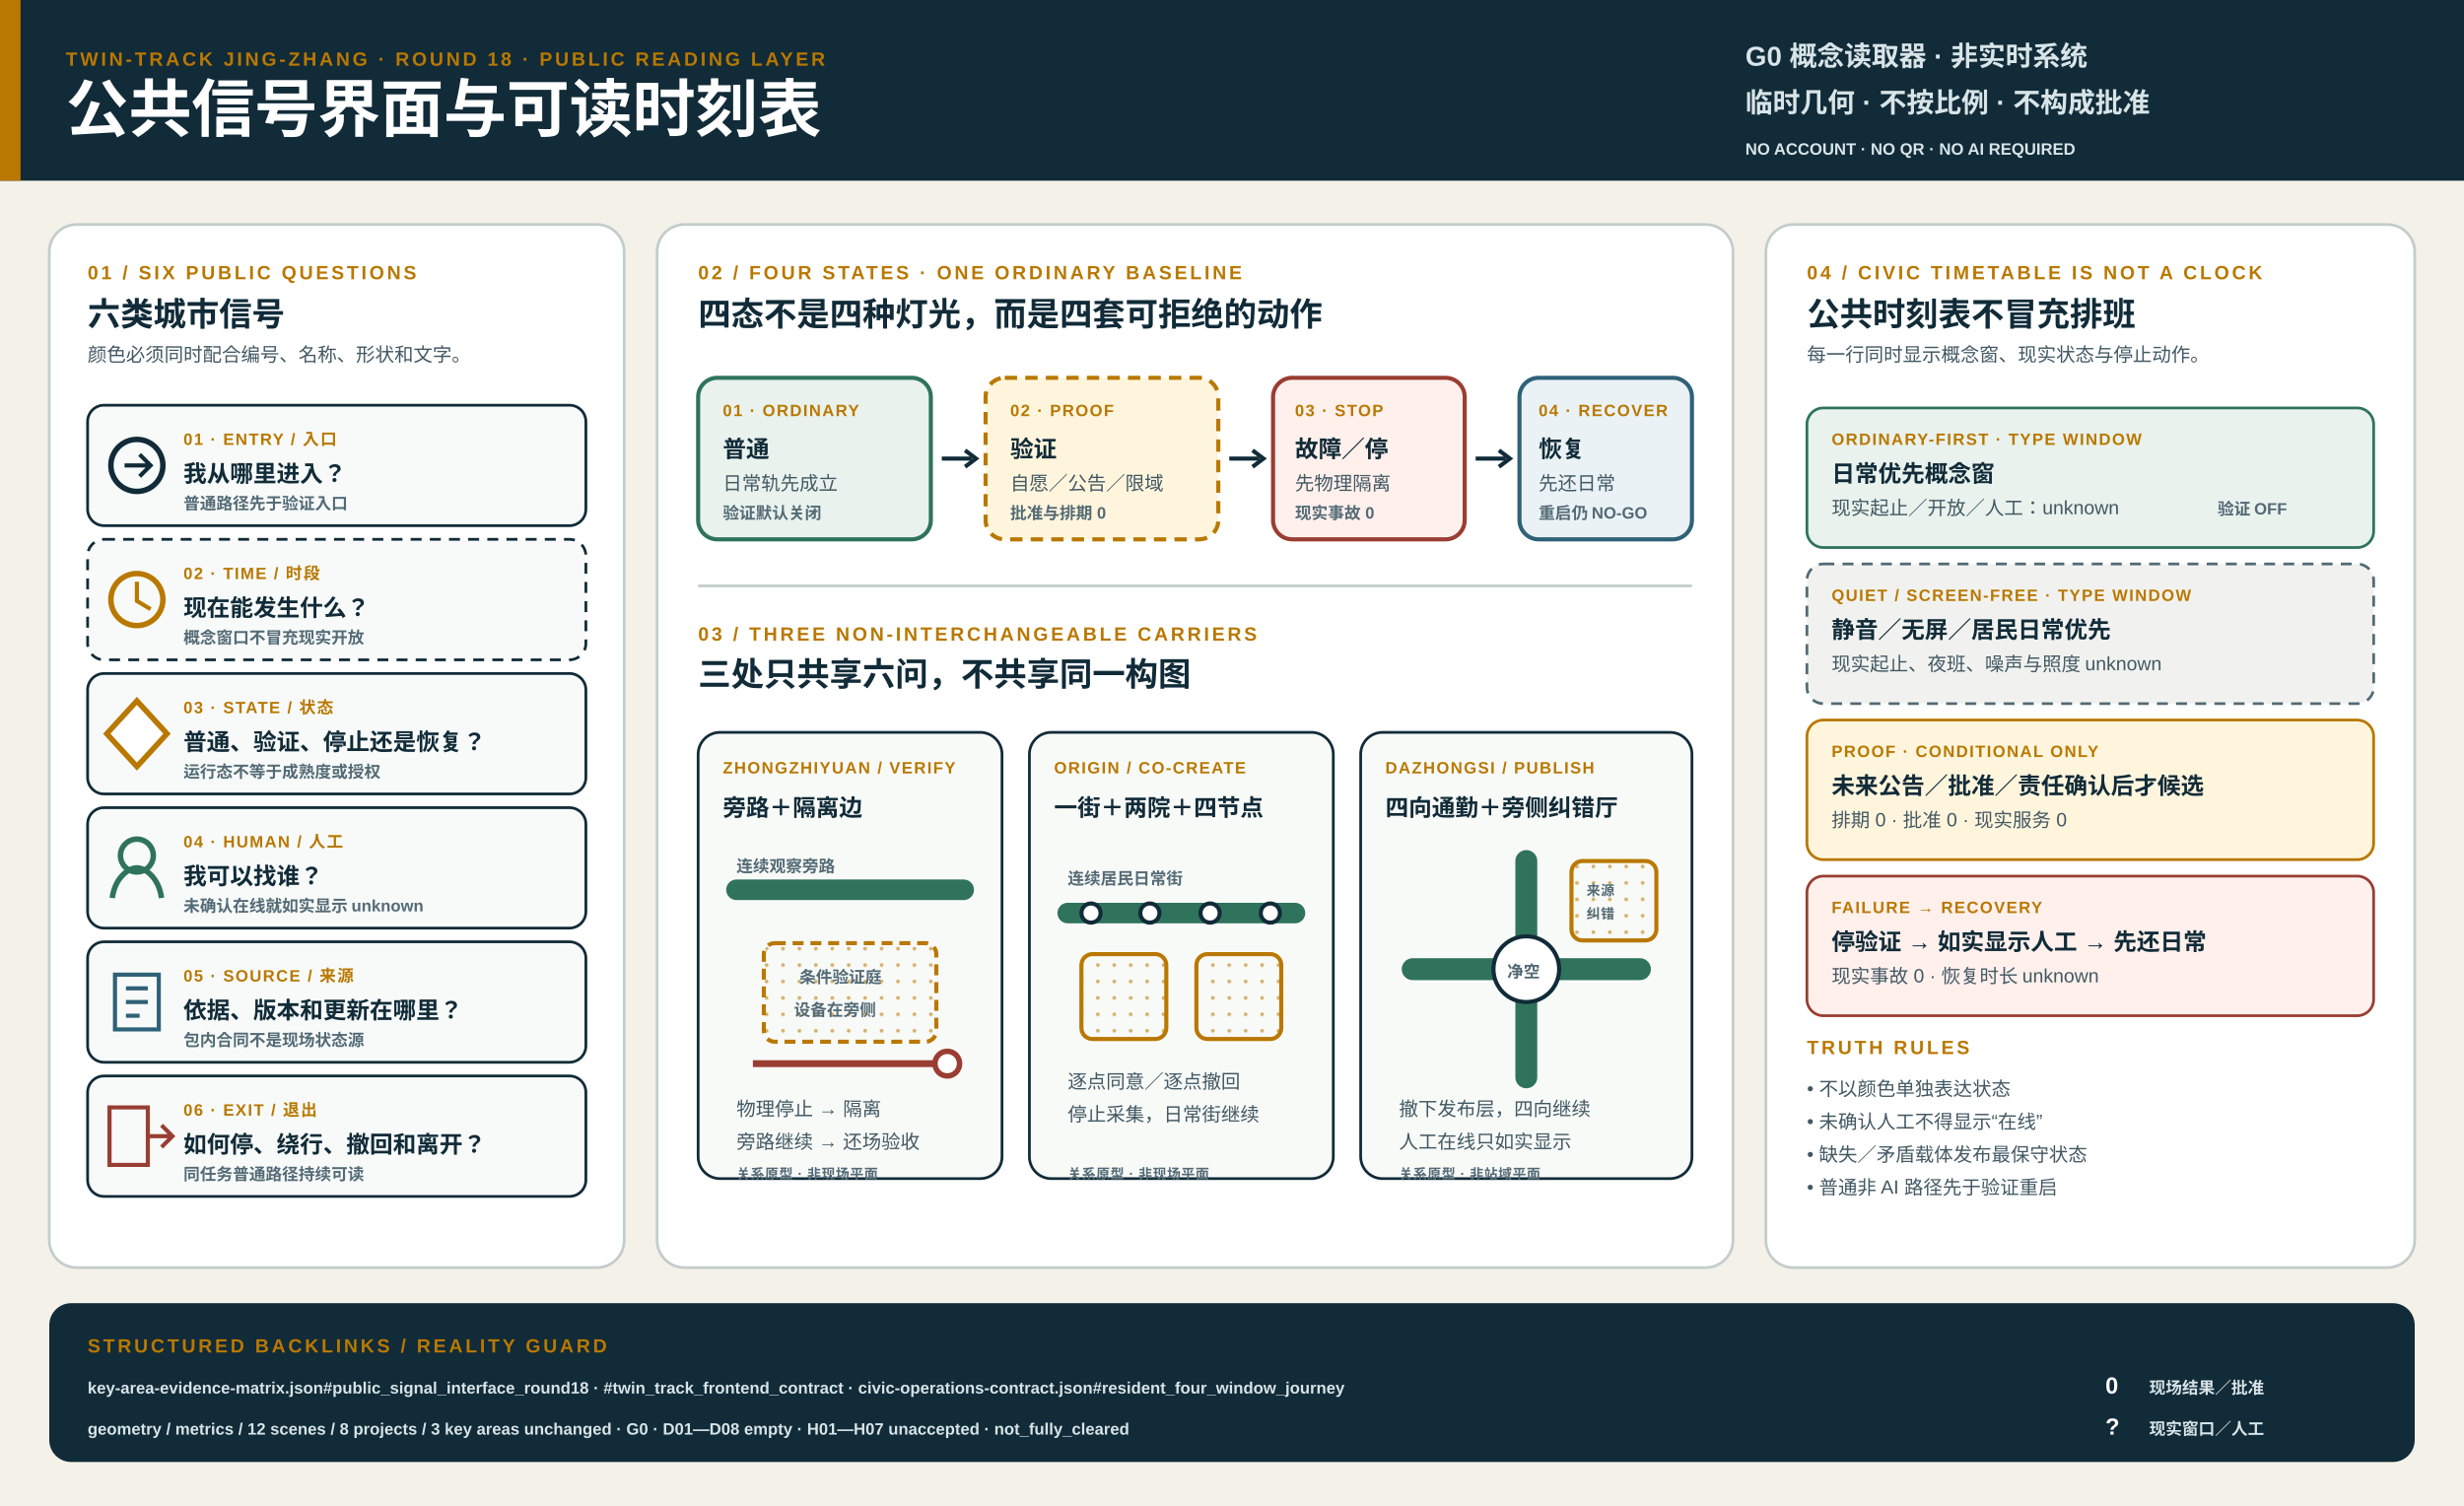
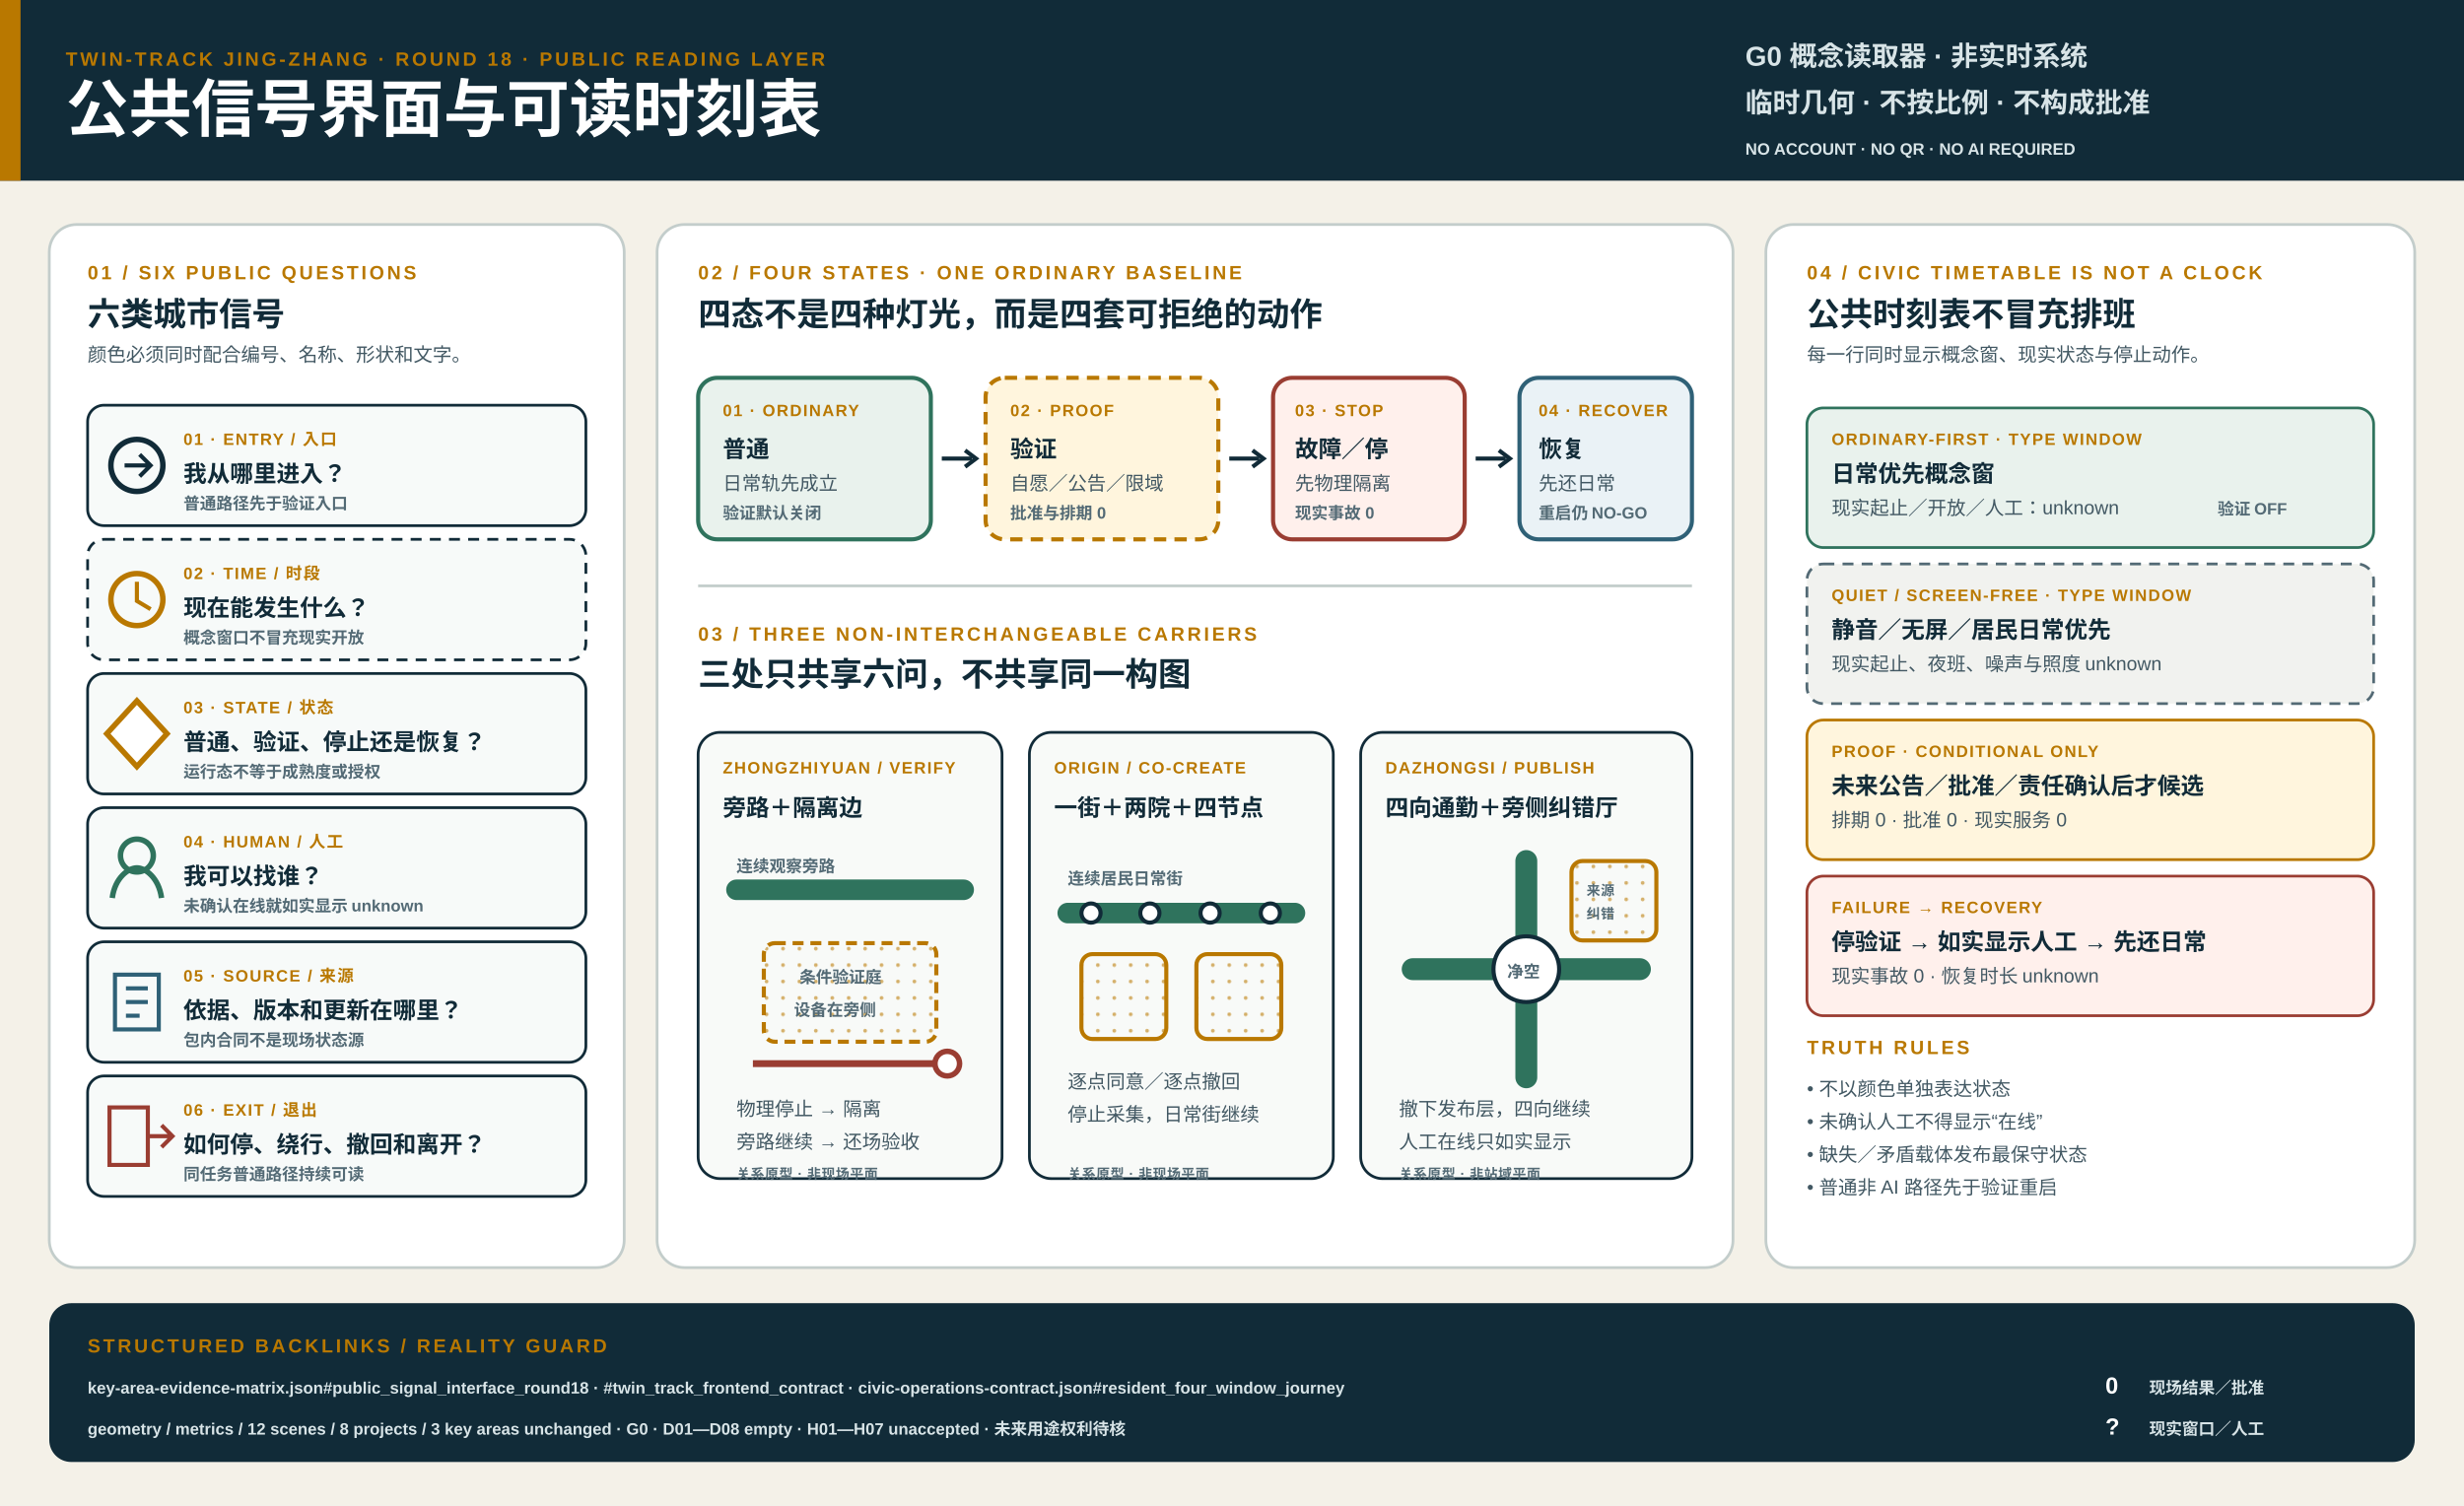
<svg xmlns="http://www.w3.org/2000/svg" width="1800" height="1100" viewBox="0 0 1800 1100" role="img" aria-labelledby="title desc">
  <defs>
    <style>
      text{font-family:"Noto Sans SC","Microsoft YaHei","Segoe UI",Arial,sans-serif;fill:#172532}
      .title{font-size:46px;font-weight:800;fill:#fff}.subtitle{font-size:20px;font-weight:600;fill:#d8e4e7}
      .kicker{font-size:14px;font-weight:800;letter-spacing:2px;fill:#b97800}.h2{font-size:24px;font-weight:800;fill:#112b38}
      .h3{font-size:17px;font-weight:800;fill:#112b38}.body{font-size:14px;font-weight:500;fill:#425863}
      .small{font-size:12px;font-weight:600;fill:#536a75}.tiny{font-size:10px;font-weight:700;fill:#536a75;letter-spacing:.4px}
      .code{font-size:12px;font-weight:900;fill:#b97800;letter-spacing:1px}.white{fill:#fff}.muted-white{fill:#d8e4e7}
      .panel{fill:#fff;stroke:#c3cdcb;stroke-width:2}.rule{stroke:#c3cdcb;stroke-width:2}.navy{fill:#112b38}.gold{fill:#b97800}
    </style>
    <pattern id="dots" width="12" height="12" patternUnits="userSpaceOnUse">
      <circle cx="2" cy="2" r="1.4" fill="#b97800" opacity=".55" />
    </pattern>
  </defs>
  <rect width="1800" height="1100" fill="#f4f1e8" />
  <rect width="1800" height="132" class="navy" />
  <rect x="0" y="0" width="15" height="132" class="gold" />
  <text x="48" y="48" class="kicker" fill="#e7bd68">TWIN-TRACK JING-ZHANG · ROUND 18 · PUBLIC READING LAYER</text>
  <text x="48" y="96" class="title">公共信号界面与可读时刻表</text>
  <text x="1275" y="48" class="subtitle">G0 概念读取器 · 非实时系统</text>
  <text x="1275" y="82" class="subtitle">临时几何 · 不按比例 · 不构成批准</text>
  <text x="1275" y="113" class="small muted-white">NO ACCOUNT · NO QR · NO AI REQUIRED</text>
  <rect x="36" y="164" width="420" height="762" rx="20" class="panel" />
  <text x="64" y="204" class="kicker">01 / SIX PUBLIC QUESTIONS</text>
  <text x="64" y="238" class="h2">六类城市信号</text>
  <text x="64" y="264" class="body">颜色必须同时配合编号、名称、形状和文字。</text>
  <g transform="translate(64 296)">
    <rect width="364" height="88" rx="12" fill="#f7faf9" stroke="#112b38" stroke-width="2" />
    <circle cx="36" cy="44" r="19" fill="none" stroke="#112b38" stroke-width="4" />
    <path d="M27 44h18m-7-8 8 8-8 8" fill="none" stroke="#112b38" stroke-width="3" />
    <text x="70" y="29" class="code">01 · ENTRY / 入口</text>
    <text x="70" y="56" class="h3">我从哪里进入？</text>
    <text x="70" y="76" class="small">普通路径先于验证入口</text>
  </g>
  <g transform="translate(64 394)">
    <rect width="364" height="88" rx="12" fill="#f7faf9" stroke="#112b38" stroke-width="2" stroke-dasharray="8 6" />
    <circle cx="36" cy="44" r="19" fill="none" stroke="#b97800" stroke-width="4" />
    <path d="M36 31v14l10 6" fill="none" stroke="#b97800" stroke-width="3" />
    <text x="70" y="29" class="code">02 · TIME / 时段</text>
    <text x="70" y="56" class="h3">现在能发生什么？</text>
    <text x="70" y="76" class="small">概念窗口不冒充现实开放</text>
  </g>
  <g transform="translate(64 492)">
    <rect width="364" height="88" rx="12" fill="#f7faf9" stroke="#112b38" stroke-width="2" />
    <path d="M36 20 58 44 36 68 14 44Z" fill="#fff" stroke="#b97800" stroke-width="4" />
    <text x="70" y="29" class="code">03 · STATE / 状态</text>
    <text x="70" y="56" class="h3">普通、验证、停止还是恢复？</text>
    <text x="70" y="76" class="small">运行态不等于成熟度或授权</text>
  </g>
  <g transform="translate(64 590)">
    <rect width="364" height="88" rx="12" fill="#f7faf9" stroke="#112b38" stroke-width="2" />
    <circle cx="36" cy="35" r="12" fill="none" stroke="#2f735d" stroke-width="4" />
    <path d="M18 66c2-15 12-22 18-22s16 7 18 22" fill="none" stroke="#2f735d" stroke-width="4" />
    <text x="70" y="29" class="code">04 · HUMAN / 人工</text>
    <text x="70" y="56" class="h3">我可以找谁？</text>
    <text x="70" y="76" class="small">未确认在线就如实显示 unknown</text>
  </g>
  <g transform="translate(64 688)">
    <rect width="364" height="88" rx="12" fill="#f7faf9" stroke="#112b38" stroke-width="2" />
    <path d="M20 24h32v40H20zm8 10h16M28 44h16M28 54h10" fill="none" stroke="#2f6177" stroke-width="3" />
    <text x="70" y="29" class="code">05 · SOURCE / 来源</text>
    <text x="70" y="56" class="h3">依据、版本和更新在哪里？</text>
    <text x="70" y="76" class="small">包内合同不是现场状态源</text>
  </g>
  <g transform="translate(64 786)">
    <rect width="364" height="88" rx="12" fill="#f7faf9" stroke="#112b38" stroke-width="2" />
    <path d="M16 23h28v42H16zm28 21h18m-8-8 8 8-8 8" fill="none" stroke="#9a3d32" stroke-width="3" />
    <text x="70" y="29" class="code">06 · EXIT / 退出</text>
    <text x="70" y="56" class="h3">如何停、绕行、撤回和离开？</text>
    <text x="70" y="76" class="small">同任务普通路径持续可读</text>
  </g>
  <rect x="480" y="164" width="786" height="762" rx="20" class="panel" />
  <text x="510" y="204" class="kicker">02 / FOUR STATES · ONE ORDINARY BASELINE</text>
  <text x="510" y="238" class="h2">四态不是四种灯光，而是四套可拒绝的动作</text>
  <g transform="translate(510 276)">
    <rect width="170" height="118" rx="14" fill="#e9f2ed" stroke="#2f735d" stroke-width="3" />
    <text x="18" y="28" class="code">01 · ORDINARY</text>
    <text x="18" y="58" class="h3">普通</text>
    <text x="18" y="82" class="body">日常轨先成立</text>
    <text x="18" y="103" class="small">验证默认关闭</text>
  </g>
  <path d="M688 335h22" stroke="#112b38" stroke-width="3" />
  <path d="m705 329 8 6-8 6" fill="none" stroke="#112b38" stroke-width="3" />
  <g transform="translate(720 276)">
    <rect width="170" height="118" rx="14" fill="#fff5dd" stroke="#b97800" stroke-width="3" stroke-dasharray="9 6" />
    <text x="18" y="28" class="code">02 · PROOF</text>
    <text x="18" y="58" class="h3">验证</text>
    <text x="18" y="82" class="body">自愿／公告／限域</text>
    <text x="18" y="103" class="small">批准与排期 0</text>
  </g>
  <path d="M898 335h22" stroke="#112b38" stroke-width="3" />
  <path d="m915 329 8 6-8 6" fill="none" stroke="#112b38" stroke-width="3" />
  <g transform="translate(930 276)">
    <rect width="140" height="118" rx="14" fill="#fff0ec" stroke="#9a3d32" stroke-width="3" />
    <text x="16" y="28" class="code">03 · STOP</text>
    <text x="16" y="58" class="h3">故障／停</text>
    <text x="16" y="82" class="body">先物理隔离</text>
    <text x="16" y="103" class="small">现实事故 0</text>
  </g>
  <path d="M1078 335h22" stroke="#112b38" stroke-width="3" />
  <path d="m1095 329 8 6-8 6" fill="none" stroke="#112b38" stroke-width="3" />
  <g transform="translate(1110 276)">
    <rect width="126" height="118" rx="14" fill="#eaf2f6" stroke="#2f6177" stroke-width="3" />
    <text x="14" y="28" class="code">04 · RECOVER</text>
    <text x="14" y="58" class="h3">恢复</text>
    <text x="14" y="82" class="body">先还日常</text>
    <text x="14" y="103" class="small">重启仍 NO-GO</text>
  </g>
  <line x1="510" y1="428" x2="1236" y2="428" class="rule" />
  <text x="510" y="468" class="kicker">03 / THREE NON-INTERCHANGEABLE CARRIERS</text>
  <text x="510" y="501" class="h2">三处只共享六问，不共享同一构图</text>
  <g transform="translate(510 535)">
    <rect width="222" height="326" rx="16" fill="#f8faf8" stroke="#112b38" stroke-width="2" />
    <text x="18" y="30" class="code">ZHONGZHIYUAN / VERIFY</text>
    <text x="18" y="61" class="h3">旁路＋隔离边</text>
    <path d="M28 115h166" stroke="#2f735d" stroke-width="15" stroke-linecap="round" />
    <text x="28" y="102" class="small">连续观察旁路</text>
    <rect x="48" y="154" width="126" height="72" rx="8" fill="url(#dots)" stroke="#b97800" stroke-width="3" stroke-dasharray="8 5" />
    <text x="74" y="183" class="small">条件验证庭</text>
    <text x="70" y="207" class="small">设备在旁侧</text>
    <path d="M40 242h142" stroke="#9a3d32" stroke-width="5" />
    <circle cx="182" cy="242" r="9" fill="#fff" stroke="#9a3d32" stroke-width="4" />
    <text x="28" y="280" class="body">物理停止 → 隔离</text>
    <text x="28" y="304" class="body">旁路继续 → 还场验收</text>
    <text x="28" y="326" class="tiny">关系原型 · 非现场平面</text>
  </g>
  <g transform="translate(752 535)">
    <rect width="222" height="326" rx="16" fill="#f8faf8" stroke="#112b38" stroke-width="2" />
    <text x="18" y="30" class="code">ORIGIN / CO-CREATE</text>
    <text x="18" y="61" class="h3">一街＋两院＋四节点</text>
    <path d="M28 132h166" stroke="#2f735d" stroke-width="15" stroke-linecap="round" />
    <text x="28" y="111" class="small">连续居民日常街</text>
    <rect x="38" y="162" width="62" height="62" rx="8" fill="url(#dots)" stroke="#b97800" stroke-width="3" />
    <rect x="122" y="162" width="62" height="62" rx="8" fill="url(#dots)" stroke="#b97800" stroke-width="3" />
    <circle cx="45" cy="132" r="7" fill="#fff" stroke="#112b38" stroke-width="3" />
    <circle cx="88" cy="132" r="7" fill="#fff" stroke="#112b38" stroke-width="3" />
    <circle cx="132" cy="132" r="7" fill="#fff" stroke="#112b38" stroke-width="3" />
    <circle cx="176" cy="132" r="7" fill="#fff" stroke="#112b38" stroke-width="3" />
    <text x="28" y="260" class="body">逐点同意／逐点撤回</text>
    <text x="28" y="284" class="body">停止采集，日常街继续</text>
    <text x="28" y="326" class="tiny">关系原型 · 非现场平面</text>
  </g>
  <g transform="translate(994 535)">
    <rect width="242" height="326" rx="16" fill="#f8faf8" stroke="#112b38" stroke-width="2" />
    <text x="18" y="30" class="code">DAZHONGSI / PUBLISH</text>
    <text x="18" y="61" class="h3">四向通勤＋旁侧纠错厅</text>
    <path d="M121 94v158M38 173h166" stroke="#2f735d" stroke-width="16" stroke-linecap="round" />
    <circle cx="121" cy="173" r="24" fill="#fff" stroke="#112b38" stroke-width="3" />
    <text x="107" y="179" class="small">净空</text>
    <rect x="154" y="94" width="62" height="58" rx="8" fill="url(#dots)" stroke="#b97800" stroke-width="3" />
    <text x="165" y="119" class="tiny">来源</text>
    <text x="165" y="136" class="tiny">纠错</text>
    <text x="28" y="280" class="body">撤下发布层，四向继续</text>
    <text x="28" y="304" class="body">人工在线只如实显示</text>
    <text x="28" y="326" class="tiny">关系原型 · 非站域平面</text>
  </g>
  <rect x="1290" y="164" width="474" height="762" rx="20" class="panel" />
  <text x="1320" y="204" class="kicker">04 / CIVIC TIMETABLE IS NOT A CLOCK</text>
  <text x="1320" y="238" class="h2">公共时刻表不冒充排班</text>
  <text x="1320" y="264" class="body">每一行同时显示概念窗、现实状态与停止动作。</text>
  <g transform="translate(1320 298)">
    <rect width="414" height="102" rx="12" fill="#e9f2ed" stroke="#2f735d" stroke-width="2" />
    <text x="18" y="27" class="code">ORDINARY-FIRST · TYPE WINDOW</text>
    <text x="18" y="54" class="h3">日常优先概念窗</text>
    <text x="18" y="78" class="body">现实起止／开放／人工：unknown</text>
    <text x="300" y="78" class="small">验证 OFF</text>
  </g>
  <g transform="translate(1320 412)">
    <rect width="414" height="102" rx="12" fill="#f1f2ef" stroke="#536a75" stroke-width="2" stroke-dasharray="8 6" />
    <text x="18" y="27" class="code">QUIET / SCREEN-FREE · TYPE WINDOW</text>
    <text x="18" y="54" class="h3">静音／无屏／居民日常优先</text>
    <text x="18" y="78" class="body">现实起止、夜班、噪声与照度 unknown</text>
  </g>
  <g transform="translate(1320 526)">
    <rect width="414" height="102" rx="12" fill="#fff5dd" stroke="#b97800" stroke-width="2" />
    <text x="18" y="27" class="code">PROOF · CONDITIONAL ONLY</text>
    <text x="18" y="54" class="h3">未来公告／批准／责任确认后才候选</text>
    <text x="18" y="78" class="body">排期 0 · 批准 0 · 现实服务 0</text>
  </g>
  <g transform="translate(1320 640)">
    <rect width="414" height="102" rx="12" fill="#fff0ec" stroke="#9a3d32" stroke-width="2" />
    <text x="18" y="27" class="code">FAILURE → RECOVERY</text>
    <text x="18" y="54" class="h3">停验证 → 如实显示人工 → 先还日常</text>
    <text x="18" y="78" class="body">现实事故 0 · 恢复时长 unknown</text>
  </g>
  <g transform="translate(1320 770)">
    <text x="0" y="0" class="kicker">TRUTH RULES</text>
    <text x="0" y="30" class="body">• 不以颜色单独表达状态</text>
    <text x="0" y="54" class="body">• 未确认人工不得显示“在线”</text>
    <text x="0" y="78" class="body">• 缺失／矛盾载体发布最保守状态</text>
    <text x="0" y="102" class="body">• 普通非 AI 路径先于验证重启</text>
  </g>
  <rect x="36" y="952" width="1728" height="116" rx="16" fill="#112b38" />
  <text x="64" y="988" class="kicker" fill="#e7bd68">STRUCTURED BACKLINKS / REALITY GUARD</text>
  <text x="64" y="1018" class="small muted-white">key-area-evidence-matrix.json#public_signal_interface_round18 · #twin_track_frontend_contract · civic-operations-contract.json#resident_four_window_journey</text>
-   <text x="64" y="1048" class="small muted-white">geometry / metrics / 12 scenes / 8 projects / 3 key areas unchanged · G0 · D01—D08 empty · H01—H07 unaccepted · not_fully_cleared</text>
+   <text x="64" y="1048" class="small muted-white">geometry / metrics / 12 scenes / 8 projects / 3 key areas unchanged · G0 · D01—D08 empty · H01—H07 unaccepted · 未来用途权利待核</text>
  <text x="1538" y="1018" class="h3 white">0</text>
  <text x="1570" y="1018" class="small muted-white">现场结果／批准</text>
  <text x="1538" y="1048" class="h3 white">?</text>
  <text x="1570" y="1048" class="small muted-white">现实窗口／人工</text>
</svg>
